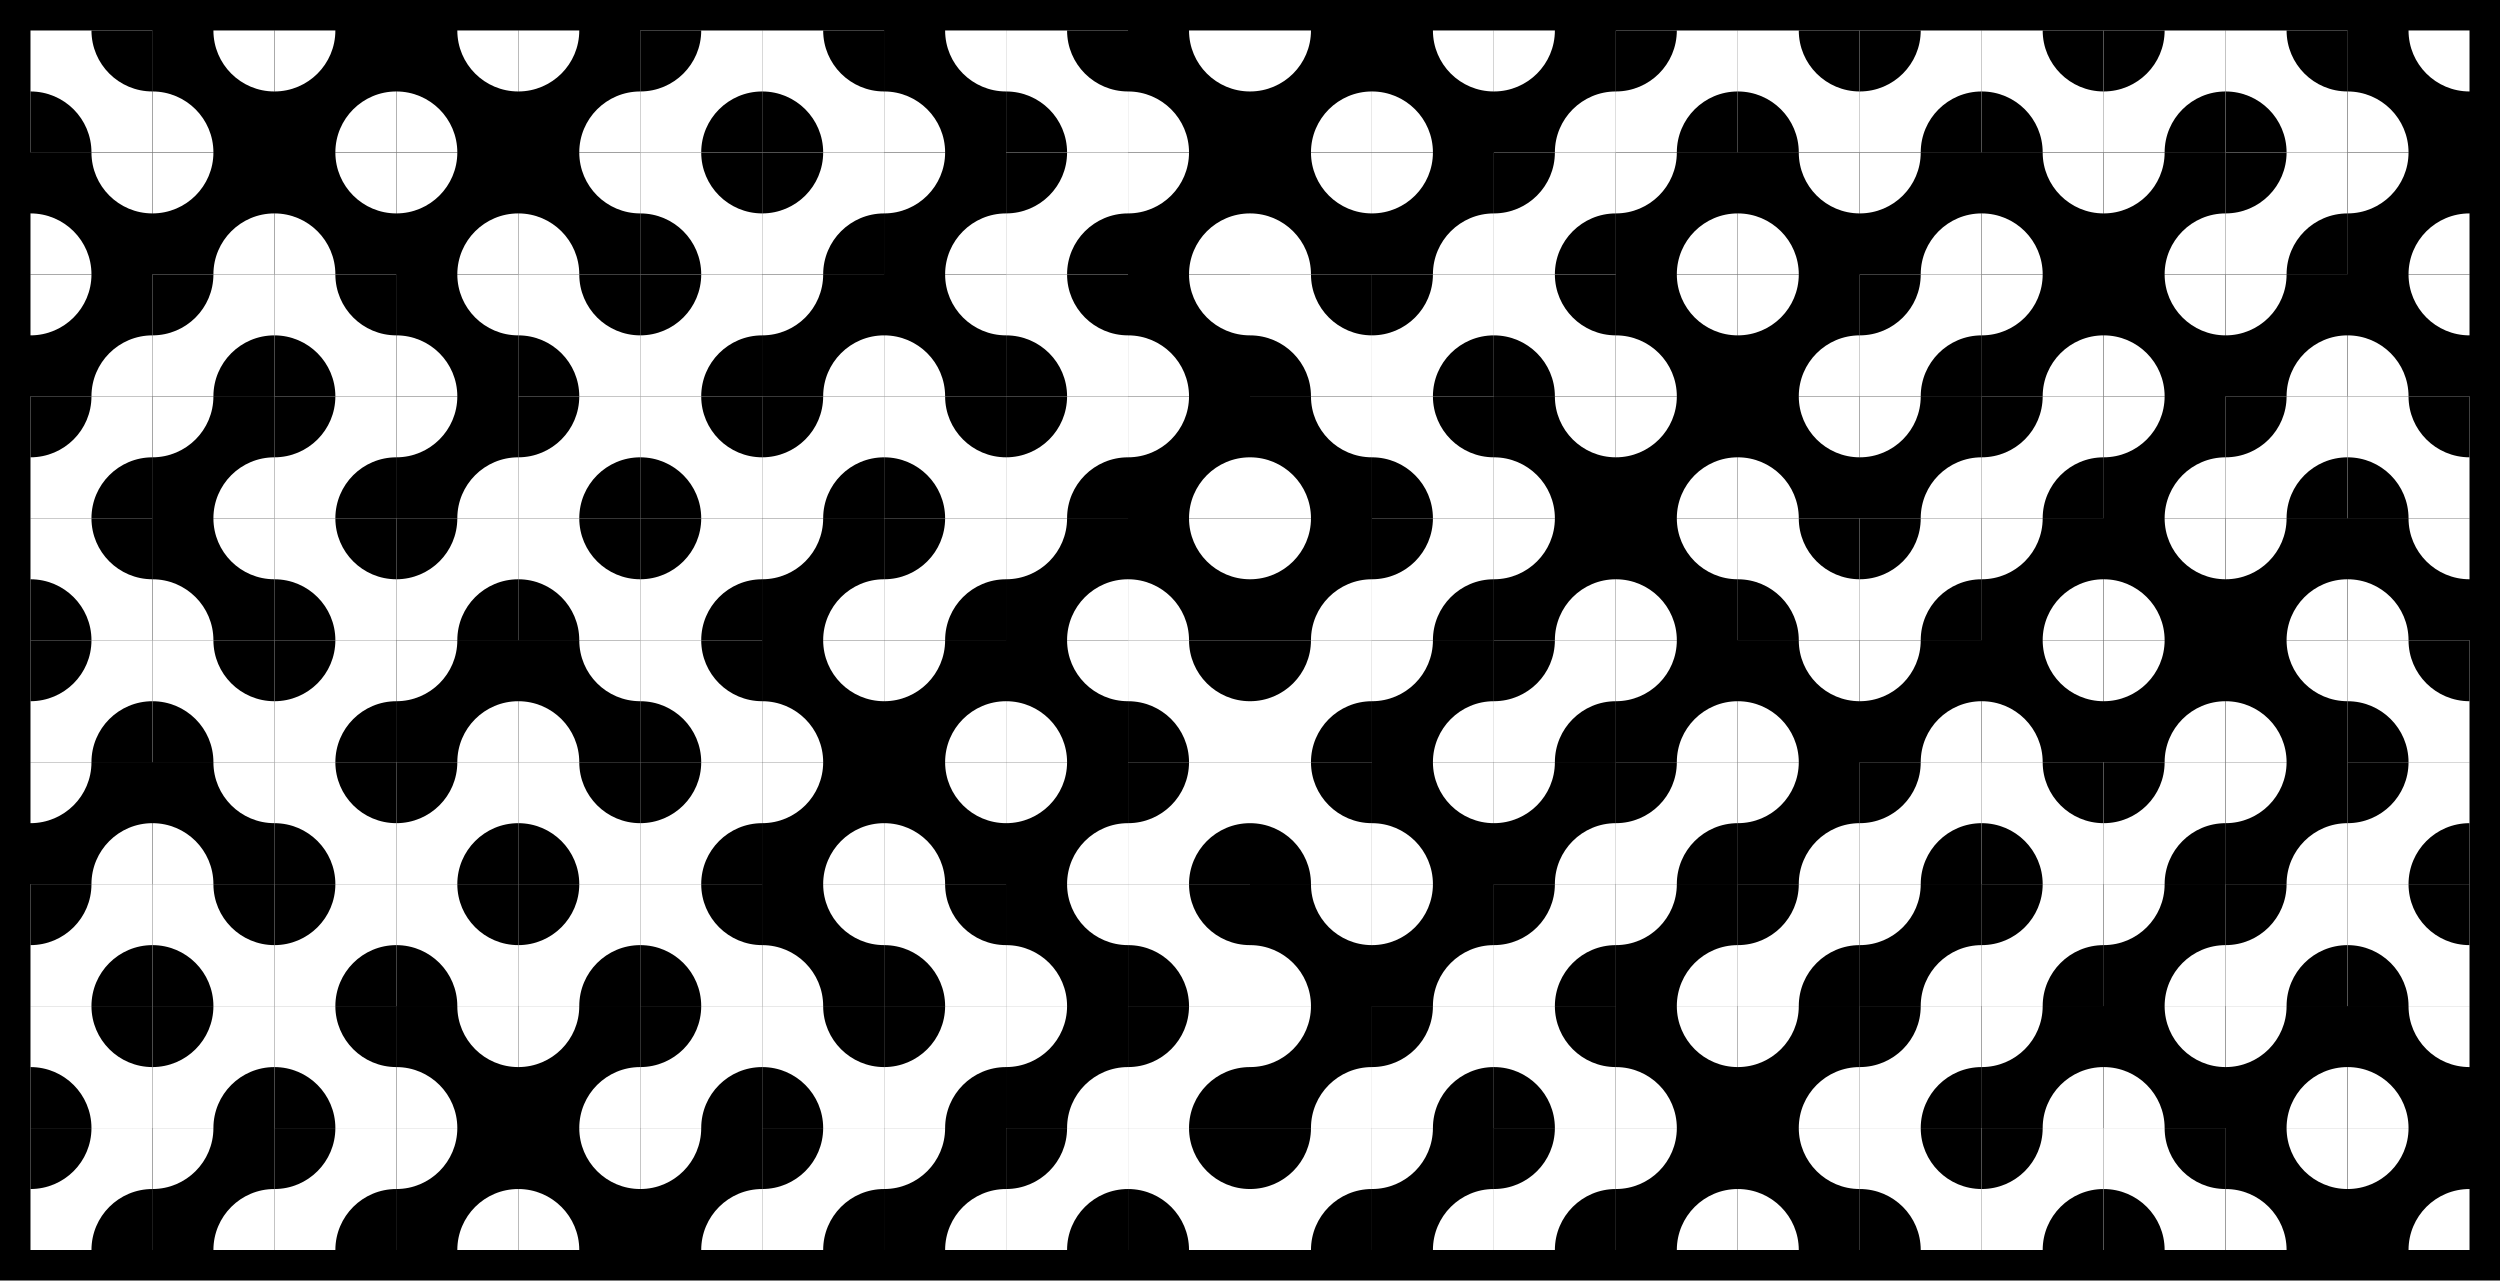
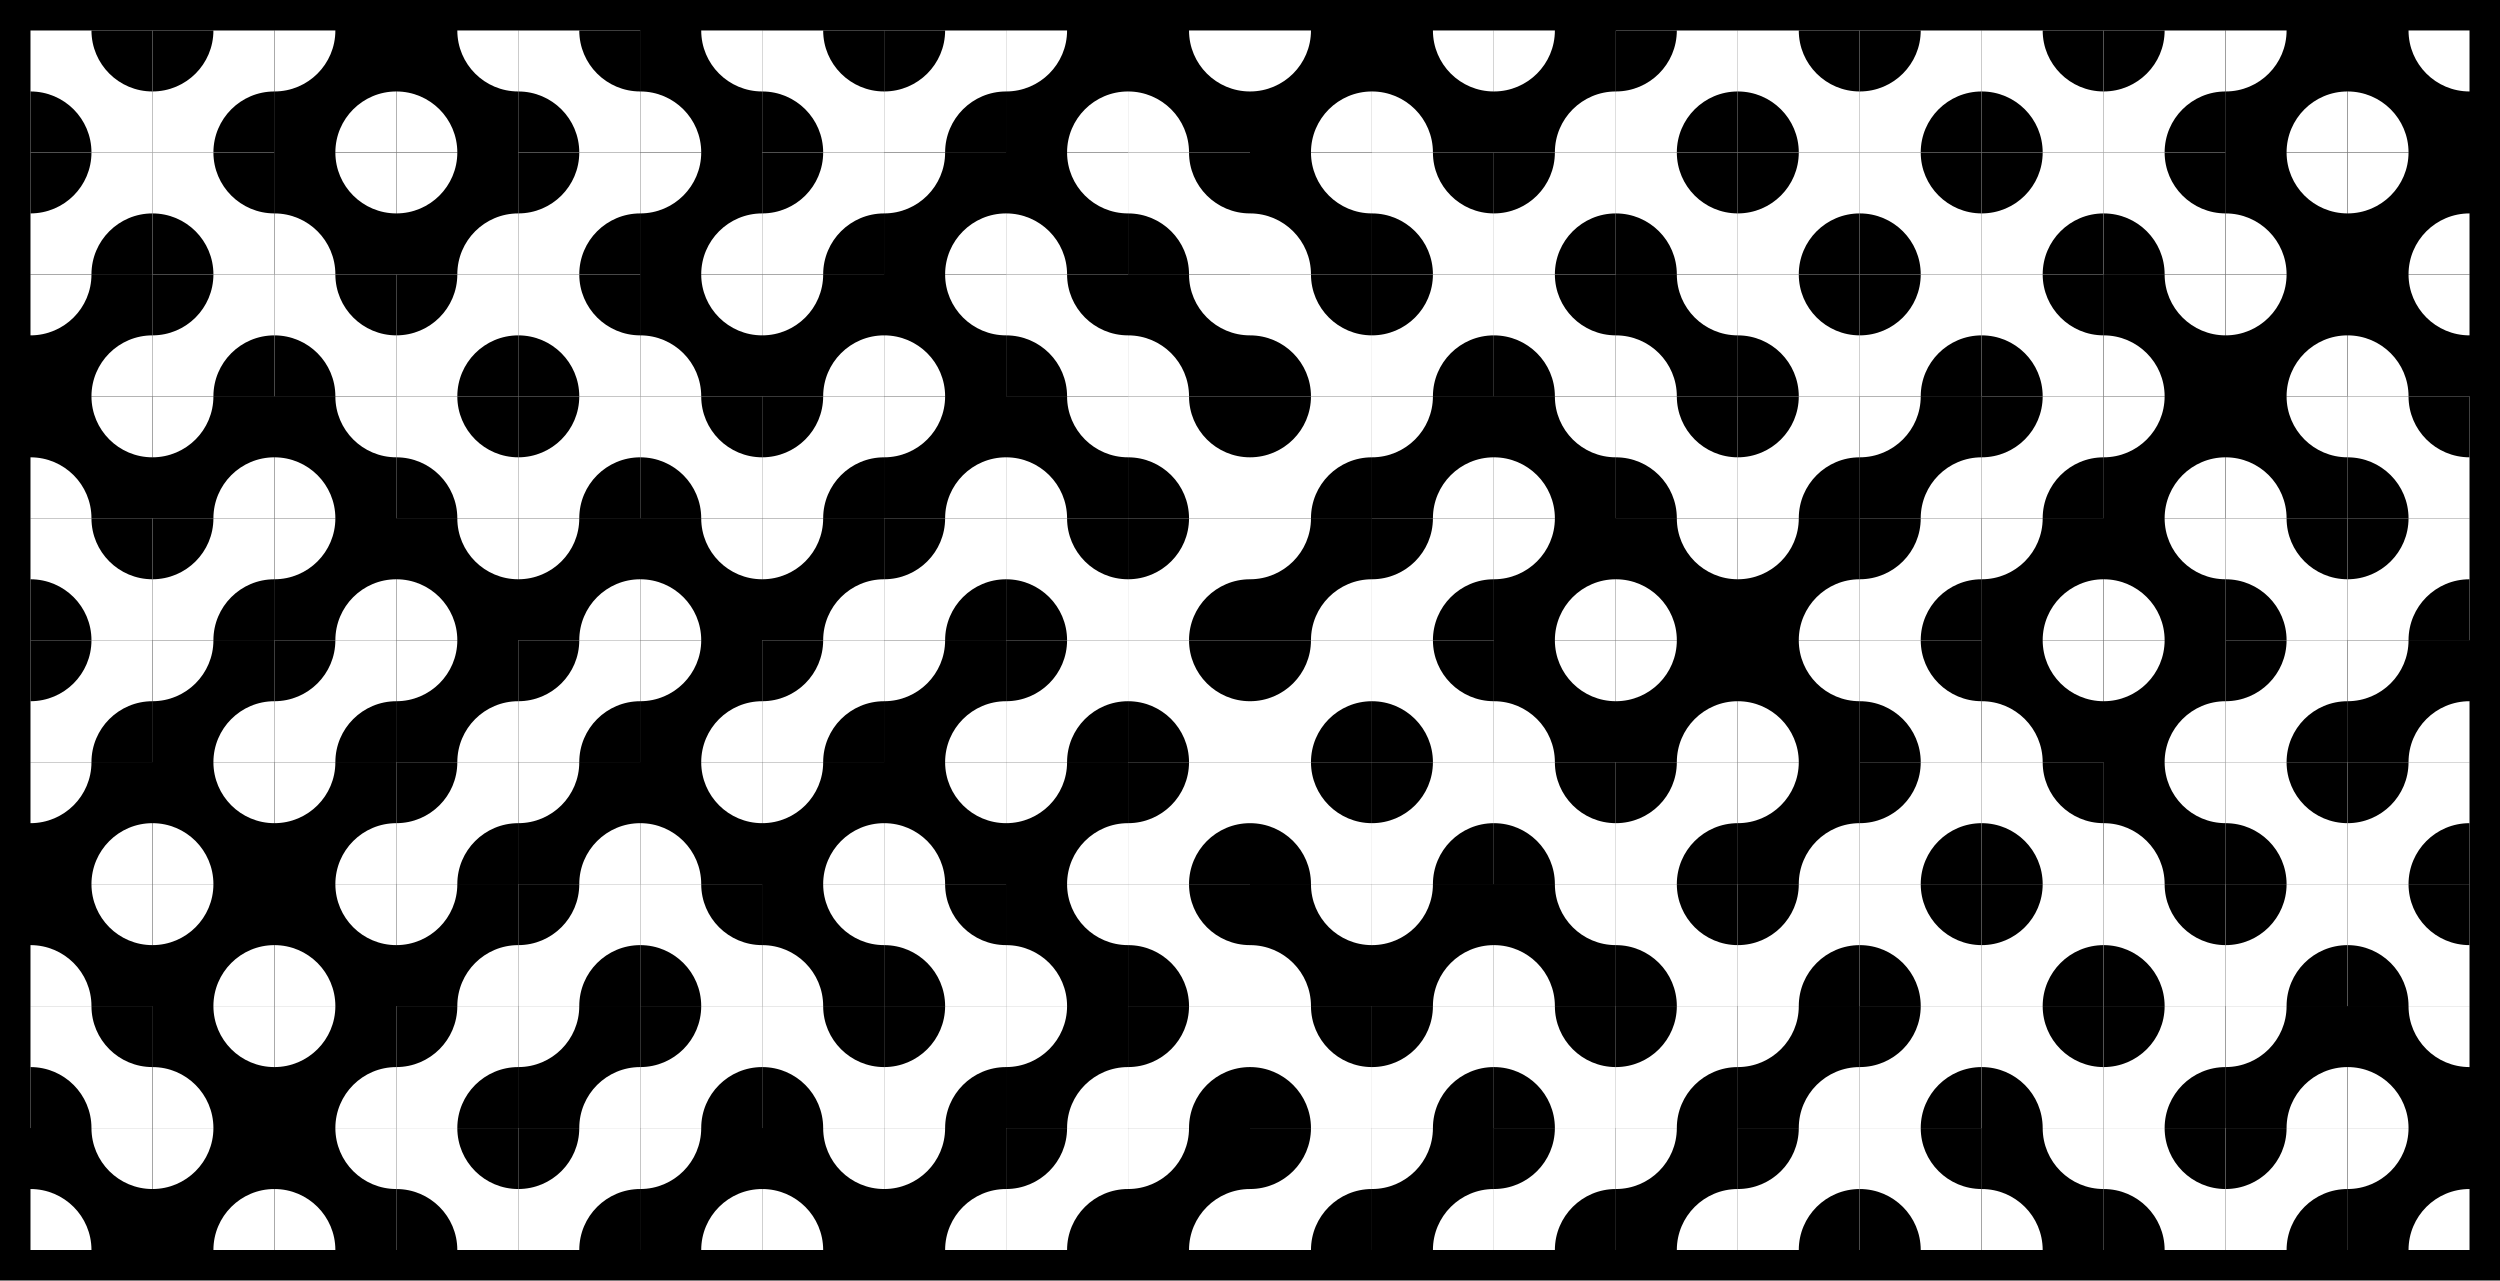
<svg xmlns="http://www.w3.org/2000/svg" viewBox="0 0 4100 2100" width="4100" height="2100">
'<style>
        rect.tileBack1 { stroke: none; fill: blacl; }
        rect.tileBack2 { stroke: none; fill: white; }
        rect.background { stroke: none; fill: white; }
        path.guide { stroke: lightgray; stroke-width: 1; }
        circle.guide { stroke: lightgray; fill: darkgray; stroke-width: 1; }
        path.arc1 { stroke: black; stroke-width: 50; fill: none; stroke-linecap: butt; }
        path.arc1round { stroke: black; stroke-width: 50; fill: none; stroke-linecap: round; }
        path.arc2 { stroke: black; stroke-width: 50; fill: none; stroke-linecap: butt; }
        path.arc3 { stroke: green; stroke-width: 50; fill: none; stroke-linecap: butt; }
        path.arc4 { stroke: blue; stroke-width: 50; fill: none; stroke-linecap: butt; }
        path.pie1 { stroke: none; stroke-width: 1; fill: white; stroke-linecap: butt; }
        path.pie2 { stroke: none; stroke-width: 1; fill: black; stroke-linecap: butt; }
        polygon.hex1 { stroke: white; fill: lightblue; stroke-width: 20; }
        polygon.hex1b { stroke: white; fill: darkblue; stroke-width: 20; }
        polygon.hex2 { stroke: white; fill: lightpink; stroke-width: 1; }
        polygon.hex2b { stroke: white; fill: red; stroke-width: 1; }
</style>
  <defs>
    <g id="base1">
      <rect width="200" height="200" class="tileBack1" />
    </g>
    <g id="base2">
      <rect width="200" height="200" class="tileBack2" />
    </g>
    <g id="center1">
      <use href="#base1" />
      <circle cx="100" cy="100" r="25" class="guide" />
    </g>
    <g id="hex1">
      <polygon class="hex1" transform="translate(0,0) scale(0.5,0.5) rotate(0,100,100)" points="300,150 225,280 75,280 0,150 75,20 225,20" />
    </g>
    <g id="hex1b">
      <polygon class="hex1b" transform="translate(0,0) scale(0.5,0.5) rotate(0,100,100)" points="300,150 225,280 75,280 0,150 75,20 225,20" />
    </g>
    <g id="hex2">
      <polygon class="hex2" transform="translate(0,0) scale(0.5,0.5) rotate(0,100,100)" points="300,150 225,280 75,280 0,150 75,20 225,20" />
    </g>
    <g id="hex2b">
      <polygon class="hex2b" transform="translate(0,0) scale(0.5,0.5) rotate(0,100,100)" points="300,150 225,280 75,280 0,150 75,20 225,20" />
    </g>
    <g id="tile1">
      <use href="#base1" />
      <path d="M200,100 A 100,100 0,0,0 100,200" class="arc1" />
    </g>
    <g id="slice1A">
      <use href="#base1" />
      <path d="M200,100 A 100,100 0,0,0 100,200 L 200,200 Z" class="pie1" />
      <path d="M0,100 A 100,100 0,0,0 100,0 L 0,0 Z" class="pie1" />
    </g>
    <g id="slice2A">
      <use href="#base2" />
      <path d="M200,100 A 100,100 0,0,0 100,200 L 200,200 Z" class="pie2" />
      <path d="M0,100 A 100,100 0,0,0 100,0 L 0,0 Z" class="pie2" />
    </g>
    <g id="slice1B">
      <use href="#slice2A" transform="rotate(90,100,100)" />
    </g>
    <g id="slice2B">
      <use href="#slice1A" transform="rotate(90,100,100)" />
    </g>
    <g id="tile2">
      <use href="#base1" />
      <path d="M200,100 A 100,100 0,0,0 100,200" class="arc2" />
      <path d="M0,100 A 100,100 0,0,0 100,0" class="arc2" />
    </g>
    <g id="tile3">
      <use href="#base1" />
      <path d="M100,0 A 100,100 0,0,0 200,100" class="arc3" />
      <path d="M100,200 A 100,100 0,0,0 0,100" class="arc3" />
    </g>
    <g id="tile4">
      <use href="#base1" />
      <path d="M200,100 A 100,100 0,0,0 100,200" class="arc4" />
      <path d="M0,100 A 100,100 0,0,0 100,0" class="arc4" />
      <path d="M100,0 A 100,100 0,0,0 200,100" class="arc4" />
      <path d="M100,200 A 100,100 0,0,0 0,100" class="arc4" />
    </g>
    <g id="tile5">
      <use href="#base1" />
      <path d="M0,100 200,100" class="arc1" />
    </g>
    <g id="tile6">
      <use href="#base1" />
      <path d="M100,0 100,200" class="arc1" />
    </g>
  </defs>
  <rect id="background" fill="black" width="4100" height="2100" />
  <g id="board" transform="translate(50,50) scale(1,1)">
    <use id="C0R0" href="#slice1B" transform="translate(0.00,0.00) rotate(0,100,100)">
		</use>
-     <use id="C0R1" href="#slice2B" transform="translate(0.00,200.00) rotate(0,100,100)">
+     <use id="C0R1" href="#slice2A" transform="translate(0.00,200.00) rotate(0,100,100)">
		</use>
    <use id="C0R2" href="#slice1A" transform="translate(0.00,400.00) rotate(0,100,100)">
		</use>
-     <use id="C0R3" href="#slice2A" transform="translate(0.00,600.00) rotate(0,100,100)">
+     <use id="C0R3" href="#slice2B" transform="translate(0.00,600.00) rotate(0,100,100)">
		</use>
    <use id="C0R4" href="#slice1B" transform="translate(0.00,800.00) rotate(0,100,100)">
		</use>
    <use id="C0R5" href="#slice2A" transform="translate(0.00,1000.00) rotate(0,100,100)">
		</use>
    <use id="C0R6" href="#slice1A" transform="translate(0.00,1200.00) rotate(0,100,100)">
		</use>
-     <use id="C0R7" href="#slice2A" transform="translate(0.00,1400.00) rotate(0,100,100)">
+     <use id="C0R7" href="#slice2B" transform="translate(0.00,1400.00) rotate(0,100,100)">
		</use>
    <use id="C0R8" href="#slice1B" transform="translate(0.00,1600.00) rotate(0,100,100)">
		</use>
-     <use id="C0R9" href="#slice2A" transform="translate(0.00,1800.00) rotate(0,100,100)">
- 		</use>
-     <use id="C1R0" href="#slice2B" transform="translate(200.00,0.00) rotate(0,100,100)">
- 		</use>
-     <use id="C1R1" href="#slice1A" transform="translate(200.00,200.00) rotate(0,100,100)">
+     <use id="C0R9" href="#slice2B" transform="translate(0.00,1800.00) rotate(0,100,100)">
+ 		</use>
+     <use id="C1R0" href="#slice2A" transform="translate(200.00,0.00) rotate(0,100,100)">
+ 		</use>
+     <use id="C1R1" href="#slice1B" transform="translate(200.00,200.00) rotate(0,100,100)">
		</use>
    <use id="C1R2" href="#slice2A" transform="translate(200.00,400.00) rotate(0,100,100)">
		</use>
    <use id="C1R3" href="#slice1A" transform="translate(200.00,600.00) rotate(0,100,100)">
		</use>
-     <use id="C1R4" href="#slice2B" transform="translate(200.00,800.00) rotate(0,100,100)">
- 		</use>
-     <use id="C1R5" href="#slice1B" transform="translate(200.00,1000.00) rotate(0,100,100)">
+     <use id="C1R4" href="#slice2A" transform="translate(200.00,800.00) rotate(0,100,100)">
+ 		</use>
+     <use id="C1R5" href="#slice1A" transform="translate(200.00,1000.00) rotate(0,100,100)">
		</use>
    <use id="C1R6" href="#slice2B" transform="translate(200.00,1200.00) rotate(0,100,100)">
		</use>
-     <use id="C1R7" href="#slice1B" transform="translate(200.00,1400.00) rotate(0,100,100)">
- 		</use>
-     <use id="C1R8" href="#slice2A" transform="translate(200.00,1600.00) rotate(0,100,100)">
+     <use id="C1R7" href="#slice1A" transform="translate(200.00,1400.00) rotate(0,100,100)">
+ 		</use>
+     <use id="C1R8" href="#slice2B" transform="translate(200.00,1600.00) rotate(0,100,100)">
		</use>
    <use id="C1R9" href="#slice1A" transform="translate(200.00,1800.00) rotate(0,100,100)">
		</use>
    <use id="C2R0" href="#slice1A" transform="translate(400.00,0.00) rotate(0,100,100)">
		</use>
    <use id="C2R1" href="#slice2B" transform="translate(400.00,200.00) rotate(0,100,100)">
		</use>
    <use id="C2R2" href="#slice1B" transform="translate(400.00,400.00) rotate(0,100,100)">
		</use>
-     <use id="C2R3" href="#slice2A" transform="translate(400.00,600.00) rotate(0,100,100)">
- 		</use>
-     <use id="C2R4" href="#slice1B" transform="translate(400.00,800.00) rotate(0,100,100)">
+     <use id="C2R3" href="#slice2B" transform="translate(400.00,600.00) rotate(0,100,100)">
+ 		</use>
+     <use id="C2R4" href="#slice1A" transform="translate(400.00,800.00) rotate(0,100,100)">
		</use>
    <use id="C2R5" href="#slice2A" transform="translate(400.00,1000.00) rotate(0,100,100)">
		</use>
-     <use id="C2R6" href="#slice1B" transform="translate(400.00,1200.00) rotate(0,100,100)">
- 		</use>
-     <use id="C2R7" href="#slice2A" transform="translate(400.00,1400.00) rotate(0,100,100)">
- 		</use>
-     <use id="C2R8" href="#slice1B" transform="translate(400.00,1600.00) rotate(0,100,100)">
- 		</use>
-     <use id="C2R9" href="#slice2A" transform="translate(400.00,1800.00) rotate(0,100,100)">
+     <use id="C2R6" href="#slice1A" transform="translate(400.00,1200.00) rotate(0,100,100)">
+ 		</use>
+     <use id="C2R7" href="#slice2B" transform="translate(400.00,1400.00) rotate(0,100,100)">
+ 		</use>
+     <use id="C2R8" href="#slice1A" transform="translate(400.00,1600.00) rotate(0,100,100)">
+ 		</use>
+     <use id="C2R9" href="#slice2B" transform="translate(400.00,1800.00) rotate(0,100,100)">
		</use>
    <use id="C3R0" href="#slice2B" transform="translate(600.00,0.00) rotate(0,100,100)">
		</use>
    <use id="C3R1" href="#slice1A" transform="translate(600.00,200.00) rotate(0,100,100)">
		</use>
-     <use id="C3R2" href="#slice2B" transform="translate(600.00,400.00) rotate(0,100,100)">
- 		</use>
-     <use id="C3R3" href="#slice1A" transform="translate(600.00,600.00) rotate(0,100,100)">
- 		</use>
-     <use id="C3R4" href="#slice2A" transform="translate(600.00,800.00) rotate(0,100,100)">
+     <use id="C3R2" href="#slice2A" transform="translate(600.00,400.00) rotate(0,100,100)">
+ 		</use>
+     <use id="C3R3" href="#slice1B" transform="translate(600.00,600.00) rotate(0,100,100)">
+ 		</use>
+     <use id="C3R4" href="#slice2B" transform="translate(600.00,800.00) rotate(0,100,100)">
		</use>
    <use id="C3R5" href="#slice1A" transform="translate(600.00,1000.00) rotate(0,100,100)">
		</use>
    <use id="C3R6" href="#slice2A" transform="translate(600.00,1200.00) rotate(0,100,100)">
		</use>
-     <use id="C3R7" href="#slice1B" transform="translate(600.00,1400.00) rotate(0,100,100)">
- 		</use>
-     <use id="C3R8" href="#slice2B" transform="translate(600.00,1600.00) rotate(0,100,100)">
- 		</use>
-     <use id="C3R9" href="#slice1A" transform="translate(600.00,1800.00) rotate(0,100,100)">
- 		</use>
-     <use id="C4R0" href="#slice1A" transform="translate(800.00,0.00) rotate(0,100,100)">
- 		</use>
-     <use id="C4R1" href="#slice2B" transform="translate(800.00,200.00) rotate(0,100,100)">
+     <use id="C3R7" href="#slice1A" transform="translate(600.00,1400.00) rotate(0,100,100)">
+ 		</use>
+     <use id="C3R8" href="#slice2A" transform="translate(600.00,1600.00) rotate(0,100,100)">
+ 		</use>
+     <use id="C3R9" href="#slice1B" transform="translate(600.00,1800.00) rotate(0,100,100)">
+ 		</use>
+     <use id="C4R0" href="#slice1B" transform="translate(800.00,0.00) rotate(0,100,100)">
+ 		</use>
+     <use id="C4R1" href="#slice2A" transform="translate(800.00,200.00) rotate(0,100,100)">
		</use>
    <use id="C4R2" href="#slice1B" transform="translate(800.00,400.00) rotate(0,100,100)">
		</use>
    <use id="C4R3" href="#slice2A" transform="translate(800.00,600.00) rotate(0,100,100)">
		</use>
-     <use id="C4R4" href="#slice1B" transform="translate(800.00,800.00) rotate(0,100,100)">
- 		</use>
-     <use id="C4R5" href="#slice2B" transform="translate(800.00,1000.00) rotate(0,100,100)">
- 		</use>
-     <use id="C4R6" href="#slice1B" transform="translate(800.00,1200.00) rotate(0,100,100)">
+     <use id="C4R4" href="#slice1A" transform="translate(800.00,800.00) rotate(0,100,100)">
+ 		</use>
+     <use id="C4R5" href="#slice2A" transform="translate(800.00,1000.00) rotate(0,100,100)">
+ 		</use>
+     <use id="C4R6" href="#slice1A" transform="translate(800.00,1200.00) rotate(0,100,100)">
		</use>
    <use id="C4R7" href="#slice2A" transform="translate(800.00,1400.00) rotate(0,100,100)">
		</use>
    <use id="C4R8" href="#slice1A" transform="translate(800.00,1600.00) rotate(0,100,100)">
		</use>
-     <use id="C4R9" href="#slice2B" transform="translate(800.00,1800.00) rotate(0,100,100)">
- 		</use>
-     <use id="C5R0" href="#slice2A" transform="translate(1000.00,0.00) rotate(0,100,100)">
- 		</use>
-     <use id="C5R1" href="#slice1B" transform="translate(1000.00,200.00) rotate(0,100,100)">
- 		</use>
-     <use id="C5R2" href="#slice2A" transform="translate(1000.00,400.00) rotate(0,100,100)">
+     <use id="C4R9" href="#slice2A" transform="translate(800.00,1800.00) rotate(0,100,100)">
+ 		</use>
+     <use id="C5R0" href="#slice2B" transform="translate(1000.00,0.00) rotate(0,100,100)">
+ 		</use>
+     <use id="C5R1" href="#slice1A" transform="translate(1000.00,200.00) rotate(0,100,100)">
+ 		</use>
+     <use id="C5R2" href="#slice2B" transform="translate(1000.00,400.00) rotate(0,100,100)">
		</use>
    <use id="C5R3" href="#slice1B" transform="translate(1000.00,600.00) rotate(0,100,100)">
		</use>
-     <use id="C5R4" href="#slice2A" transform="translate(1000.00,800.00) rotate(0,100,100)">
- 		</use>
-     <use id="C5R5" href="#slice1B" transform="translate(1000.00,1000.00) rotate(0,100,100)">
- 		</use>
-     <use id="C5R6" href="#slice2A" transform="translate(1000.00,1200.00) rotate(0,100,100)">
+     <use id="C5R4" href="#slice2B" transform="translate(1000.00,800.00) rotate(0,100,100)">
+ 		</use>
+     <use id="C5R5" href="#slice1A" transform="translate(1000.00,1000.00) rotate(0,100,100)">
+ 		</use>
+     <use id="C5R6" href="#slice2B" transform="translate(1000.00,1200.00) rotate(0,100,100)">
		</use>
    <use id="C5R7" href="#slice1B" transform="translate(1000.00,1400.00) rotate(0,100,100)">
		</use>
    <use id="C5R8" href="#slice2A" transform="translate(1000.00,1600.00) rotate(0,100,100)">
		</use>
    <use id="C5R9" href="#slice1A" transform="translate(1000.00,1800.00) rotate(0,100,100)">
		</use>
    <use id="C6R0" href="#slice1B" transform="translate(1200.00,0.00) rotate(0,100,100)">
		</use>
    <use id="C6R1" href="#slice2A" transform="translate(1200.00,200.00) rotate(0,100,100)">
		</use>
    <use id="C6R2" href="#slice1A" transform="translate(1200.00,400.00) rotate(0,100,100)">
		</use>
    <use id="C6R3" href="#slice2A" transform="translate(1200.00,600.00) rotate(0,100,100)">
		</use>
    <use id="C6R4" href="#slice1A" transform="translate(1200.00,800.00) rotate(0,100,100)">
		</use>
-     <use id="C6R5" href="#slice2B" transform="translate(1200.00,1000.00) rotate(0,100,100)">
+     <use id="C6R5" href="#slice2A" transform="translate(1200.00,1000.00) rotate(0,100,100)">
		</use>
    <use id="C6R6" href="#slice1A" transform="translate(1200.00,1200.00) rotate(0,100,100)">
		</use>
    <use id="C6R7" href="#slice2B" transform="translate(1200.00,1400.00) rotate(0,100,100)">
		</use>
    <use id="C6R8" href="#slice1B" transform="translate(1200.00,1600.00) rotate(0,100,100)">
		</use>
-     <use id="C6R9" href="#slice2A" transform="translate(1200.00,1800.00) rotate(0,100,100)">
- 		</use>
-     <use id="C7R0" href="#slice2B" transform="translate(1400.00,0.00) rotate(0,100,100)">
+     <use id="C6R9" href="#slice2B" transform="translate(1200.00,1800.00) rotate(0,100,100)">
+ 		</use>
+     <use id="C7R0" href="#slice2A" transform="translate(1400.00,0.00) rotate(0,100,100)">
		</use>
    <use id="C7R1" href="#slice1A" transform="translate(1400.00,200.00) rotate(0,100,100)">
		</use>
    <use id="C7R2" href="#slice2B" transform="translate(1400.00,400.00) rotate(0,100,100)">
		</use>
-     <use id="C7R3" href="#slice1B" transform="translate(1400.00,600.00) rotate(0,100,100)">
+     <use id="C7R3" href="#slice1A" transform="translate(1400.00,600.00) rotate(0,100,100)">
		</use>
    <use id="C7R4" href="#slice2A" transform="translate(1400.00,800.00) rotate(0,100,100)">
		</use>
    <use id="C7R5" href="#slice1A" transform="translate(1400.00,1000.00) rotate(0,100,100)">
		</use>
    <use id="C7R6" href="#slice2B" transform="translate(1400.00,1200.00) rotate(0,100,100)">
		</use>
    <use id="C7R7" href="#slice1B" transform="translate(1400.00,1400.00) rotate(0,100,100)">
		</use>
    <use id="C7R8" href="#slice2A" transform="translate(1400.00,1600.00) rotate(0,100,100)">
		</use>
    <use id="C7R9" href="#slice1A" transform="translate(1400.00,1800.00) rotate(0,100,100)">
		</use>
-     <use id="C8R0" href="#slice1B" transform="translate(1600.00,0.00) rotate(0,100,100)">
- 		</use>
-     <use id="C8R1" href="#slice2A" transform="translate(1600.00,200.00) rotate(0,100,100)">
+     <use id="C8R0" href="#slice1A" transform="translate(1600.00,0.00) rotate(0,100,100)">
+ 		</use>
+     <use id="C8R1" href="#slice2B" transform="translate(1600.00,200.00) rotate(0,100,100)">
		</use>
    <use id="C8R2" href="#slice1B" transform="translate(1600.00,400.00) rotate(0,100,100)">
		</use>
-     <use id="C8R3" href="#slice2A" transform="translate(1600.00,600.00) rotate(0,100,100)">
- 		</use>
-     <use id="C8R4" href="#slice1A" transform="translate(1600.00,800.00) rotate(0,100,100)">
- 		</use>
-     <use id="C8R5" href="#slice2B" transform="translate(1600.00,1000.00) rotate(0,100,100)">
+     <use id="C8R3" href="#slice2B" transform="translate(1600.00,600.00) rotate(0,100,100)">
+ 		</use>
+     <use id="C8R4" href="#slice1B" transform="translate(1600.00,800.00) rotate(0,100,100)">
+ 		</use>
+     <use id="C8R5" href="#slice2A" transform="translate(1600.00,1000.00) rotate(0,100,100)">
		</use>
    <use id="C8R6" href="#slice1A" transform="translate(1600.00,1200.00) rotate(0,100,100)">
		</use>
    <use id="C8R7" href="#slice2B" transform="translate(1600.00,1400.00) rotate(0,100,100)">
		</use>
    <use id="C8R8" href="#slice1A" transform="translate(1600.00,1600.00) rotate(0,100,100)">
		</use>
    <use id="C8R9" href="#slice2A" transform="translate(1600.00,1800.00) rotate(0,100,100)">
		</use>
    <use id="C9R0" href="#slice2B" transform="translate(1800.00,0.00) rotate(0,100,100)">
		</use>
-     <use id="C9R1" href="#slice1A" transform="translate(1800.00,200.00) rotate(0,100,100)">
+     <use id="C9R1" href="#slice1B" transform="translate(1800.00,200.00) rotate(0,100,100)">
		</use>
    <use id="C9R2" href="#slice2B" transform="translate(1800.00,400.00) rotate(0,100,100)">
		</use>
-     <use id="C9R3" href="#slice1A" transform="translate(1800.00,600.00) rotate(0,100,100)">
- 		</use>
-     <use id="C9R4" href="#slice2B" transform="translate(1800.00,800.00) rotate(0,100,100)">
+     <use id="C9R3" href="#slice1B" transform="translate(1800.00,600.00) rotate(0,100,100)">
+ 		</use>
+     <use id="C9R4" href="#slice2A" transform="translate(1800.00,800.00) rotate(0,100,100)">
		</use>
    <use id="C9R5" href="#slice1B" transform="translate(1800.00,1000.00) rotate(0,100,100)">
		</use>
    <use id="C9R6" href="#slice2A" transform="translate(1800.00,1200.00) rotate(0,100,100)">
		</use>
    <use id="C9R7" href="#slice1B" transform="translate(1800.00,1400.00) rotate(0,100,100)">
		</use>
    <use id="C9R8" href="#slice2A" transform="translate(1800.00,1600.00) rotate(0,100,100)">
		</use>
-     <use id="C9R9" href="#slice1B" transform="translate(1800.00,1800.00) rotate(0,100,100)">
+     <use id="C9R9" href="#slice1A" transform="translate(1800.00,1800.00) rotate(0,100,100)">
		</use>
    <use id="C10R0" href="#slice1A" transform="translate(2000.00,0.00) rotate(0,100,100)">
		</use>
    <use id="C10R1" href="#slice2B" transform="translate(2000.00,200.00) rotate(0,100,100)">
		</use>
    <use id="C10R2" href="#slice1B" transform="translate(2000.00,400.00) rotate(0,100,100)">
		</use>
-     <use id="C10R3" href="#slice2B" transform="translate(2000.00,600.00) rotate(0,100,100)">
+     <use id="C10R3" href="#slice2A" transform="translate(2000.00,600.00) rotate(0,100,100)">
		</use>
    <use id="C10R4" href="#slice1A" transform="translate(2000.00,800.00) rotate(0,100,100)">
		</use>
    <use id="C10R5" href="#slice2A" transform="translate(2000.00,1000.00) rotate(0,100,100)">
		</use>
    <use id="C10R6" href="#slice1B" transform="translate(2000.00,1200.00) rotate(0,100,100)">
		</use>
    <use id="C10R7" href="#slice2B" transform="translate(2000.00,1400.00) rotate(0,100,100)">
		</use>
-     <use id="C10R8" href="#slice1A" transform="translate(2000.00,1600.00) rotate(0,100,100)">
+     <use id="C10R8" href="#slice1B" transform="translate(2000.00,1600.00) rotate(0,100,100)">
		</use>
    <use id="C10R9" href="#slice2A" transform="translate(2000.00,1800.00) rotate(0,100,100)">
		</use>
    <use id="C11R0" href="#slice2B" transform="translate(2200.00,0.00) rotate(0,100,100)">
		</use>
-     <use id="C11R1" href="#slice1A" transform="translate(2200.00,200.00) rotate(0,100,100)">
+     <use id="C11R1" href="#slice1B" transform="translate(2200.00,200.00) rotate(0,100,100)">
		</use>
    <use id="C11R2" href="#slice2A" transform="translate(2200.00,400.00) rotate(0,100,100)">
		</use>
-     <use id="C11R3" href="#slice1B" transform="translate(2200.00,600.00) rotate(0,100,100)">
+     <use id="C11R3" href="#slice1A" transform="translate(2200.00,600.00) rotate(0,100,100)">
		</use>
    <use id="C11R4" href="#slice2A" transform="translate(2200.00,800.00) rotate(0,100,100)">
		</use>
-     <use id="C11R5" href="#slice1A" transform="translate(2200.00,1000.00) rotate(0,100,100)">
- 		</use>
-     <use id="C11R6" href="#slice2B" transform="translate(2200.00,1200.00) rotate(0,100,100)">
+     <use id="C11R5" href="#slice1B" transform="translate(2200.00,1000.00) rotate(0,100,100)">
+ 		</use>
+     <use id="C11R6" href="#slice2A" transform="translate(2200.00,1200.00) rotate(0,100,100)">
		</use>
    <use id="C11R7" href="#slice1A" transform="translate(2200.00,1400.00) rotate(0,100,100)">
		</use>
    <use id="C11R8" href="#slice2A" transform="translate(2200.00,1600.00) rotate(0,100,100)">
		</use>
    <use id="C11R9" href="#slice1A" transform="translate(2200.00,1800.00) rotate(0,100,100)">
		</use>
    <use id="C12R0" href="#slice1A" transform="translate(2400.00,0.00) rotate(0,100,100)">
		</use>
    <use id="C12R1" href="#slice2A" transform="translate(2400.00,200.00) rotate(0,100,100)">
		</use>
    <use id="C12R2" href="#slice1B" transform="translate(2400.00,400.00) rotate(0,100,100)">
		</use>
    <use id="C12R3" href="#slice2B" transform="translate(2400.00,600.00) rotate(0,100,100)">
		</use>
    <use id="C12R4" href="#slice1A" transform="translate(2400.00,800.00) rotate(0,100,100)">
		</use>
-     <use id="C12R5" href="#slice2A" transform="translate(2400.00,1000.00) rotate(0,100,100)">
- 		</use>
-     <use id="C12R6" href="#slice1A" transform="translate(2400.00,1200.00) rotate(0,100,100)">
- 		</use>
-     <use id="C12R7" href="#slice2A" transform="translate(2400.00,1400.00) rotate(0,100,100)">
+     <use id="C12R5" href="#slice2B" transform="translate(2400.00,1000.00) rotate(0,100,100)">
+ 		</use>
+     <use id="C12R6" href="#slice1B" transform="translate(2400.00,1200.00) rotate(0,100,100)">
+ 		</use>
+     <use id="C12R7" href="#slice2B" transform="translate(2400.00,1400.00) rotate(0,100,100)">
		</use>
    <use id="C12R8" href="#slice1B" transform="translate(2400.00,1600.00) rotate(0,100,100)">
		</use>
    <use id="C12R9" href="#slice2A" transform="translate(2400.00,1800.00) rotate(0,100,100)">
		</use>
    <use id="C13R0" href="#slice2A" transform="translate(2600.00,0.00) rotate(0,100,100)">
		</use>
-     <use id="C13R1" href="#slice1A" transform="translate(2600.00,200.00) rotate(0,100,100)">
+     <use id="C13R1" href="#slice1B" transform="translate(2600.00,200.00) rotate(0,100,100)">
		</use>
    <use id="C13R2" href="#slice2B" transform="translate(2600.00,400.00) rotate(0,100,100)">
		</use>
-     <use id="C13R3" href="#slice1A" transform="translate(2600.00,600.00) rotate(0,100,100)">
+     <use id="C13R3" href="#slice1B" transform="translate(2600.00,600.00) rotate(0,100,100)">
		</use>
    <use id="C13R4" href="#slice2B" transform="translate(2600.00,800.00) rotate(0,100,100)">
		</use>
    <use id="C13R5" href="#slice1A" transform="translate(2600.00,1000.00) rotate(0,100,100)">
		</use>
    <use id="C13R6" href="#slice2A" transform="translate(2600.00,1200.00) rotate(0,100,100)">
		</use>
-     <use id="C13R7" href="#slice1A" transform="translate(2600.00,1400.00) rotate(0,100,100)">
- 		</use>
-     <use id="C13R8" href="#slice2B" transform="translate(2600.00,1600.00) rotate(0,100,100)">
+     <use id="C13R7" href="#slice1B" transform="translate(2600.00,1400.00) rotate(0,100,100)">
+ 		</use>
+     <use id="C13R8" href="#slice2A" transform="translate(2600.00,1600.00) rotate(0,100,100)">
		</use>
    <use id="C13R9" href="#slice1A" transform="translate(2600.00,1800.00) rotate(0,100,100)">
		</use>
    <use id="C14R0" href="#slice1B" transform="translate(2800.00,0.00) rotate(0,100,100)">
		</use>
-     <use id="C14R1" href="#slice2B" transform="translate(2800.00,200.00) rotate(0,100,100)">
- 		</use>
-     <use id="C14R2" href="#slice1A" transform="translate(2800.00,400.00) rotate(0,100,100)">
- 		</use>
-     <use id="C14R3" href="#slice2B" transform="translate(2800.00,600.00) rotate(0,100,100)">
- 		</use>
-     <use id="C14R4" href="#slice1B" transform="translate(2800.00,800.00) rotate(0,100,100)">
+     <use id="C14R1" href="#slice2A" transform="translate(2800.00,200.00) rotate(0,100,100)">
+ 		</use>
+     <use id="C14R2" href="#slice1B" transform="translate(2800.00,400.00) rotate(0,100,100)">
+ 		</use>
+     <use id="C14R3" href="#slice2A" transform="translate(2800.00,600.00) rotate(0,100,100)">
+ 		</use>
+     <use id="C14R4" href="#slice1A" transform="translate(2800.00,800.00) rotate(0,100,100)">
		</use>
    <use id="C14R5" href="#slice2B" transform="translate(2800.00,1000.00) rotate(0,100,100)">
		</use>
    <use id="C14R6" href="#slice1A" transform="translate(2800.00,1200.00) rotate(0,100,100)">
		</use>
    <use id="C14R7" href="#slice2A" transform="translate(2800.00,1400.00) rotate(0,100,100)">
		</use>
    <use id="C14R8" href="#slice1A" transform="translate(2800.00,1600.00) rotate(0,100,100)">
		</use>
-     <use id="C14R9" href="#slice2B" transform="translate(2800.00,1800.00) rotate(0,100,100)">
+     <use id="C14R9" href="#slice2A" transform="translate(2800.00,1800.00) rotate(0,100,100)">
		</use>
    <use id="C15R0" href="#slice2A" transform="translate(3000.00,0.00) rotate(0,100,100)">
		</use>
-     <use id="C15R1" href="#slice1A" transform="translate(3000.00,200.00) rotate(0,100,100)">
+     <use id="C15R1" href="#slice1B" transform="translate(3000.00,200.00) rotate(0,100,100)">
		</use>
    <use id="C15R2" href="#slice2A" transform="translate(3000.00,400.00) rotate(0,100,100)">
		</use>
    <use id="C15R3" href="#slice1A" transform="translate(3000.00,600.00) rotate(0,100,100)">
		</use>
    <use id="C15R4" href="#slice2A" transform="translate(3000.00,800.00) rotate(0,100,100)">
		</use>
-     <use id="C15R5" href="#slice1A" transform="translate(3000.00,1000.00) rotate(0,100,100)">
+     <use id="C15R5" href="#slice1B" transform="translate(3000.00,1000.00) rotate(0,100,100)">
		</use>
    <use id="C15R6" href="#slice2A" transform="translate(3000.00,1200.00) rotate(0,100,100)">
		</use>
-     <use id="C15R7" href="#slice1A" transform="translate(3000.00,1400.00) rotate(0,100,100)">
+     <use id="C15R7" href="#slice1B" transform="translate(3000.00,1400.00) rotate(0,100,100)">
		</use>
    <use id="C15R8" href="#slice2A" transform="translate(3000.00,1600.00) rotate(0,100,100)">
		</use>
    <use id="C15R9" href="#slice1B" transform="translate(3000.00,1800.00) rotate(0,100,100)">
		</use>
    <use id="C16R0" href="#slice1B" transform="translate(3200.00,0.00) rotate(0,100,100)">
		</use>
-     <use id="C16R1" href="#slice2B" transform="translate(3200.00,200.00) rotate(0,100,100)">
- 		</use>
-     <use id="C16R2" href="#slice1A" transform="translate(3200.00,400.00) rotate(0,100,100)">
+     <use id="C16R1" href="#slice2A" transform="translate(3200.00,200.00) rotate(0,100,100)">
+ 		</use>
+     <use id="C16R2" href="#slice1B" transform="translate(3200.00,400.00) rotate(0,100,100)">
		</use>
    <use id="C16R3" href="#slice2A" transform="translate(3200.00,600.00) rotate(0,100,100)">
		</use>
    <use id="C16R4" href="#slice1A" transform="translate(3200.00,800.00) rotate(0,100,100)">
		</use>
    <use id="C16R5" href="#slice2B" transform="translate(3200.00,1000.00) rotate(0,100,100)">
		</use>
    <use id="C16R6" href="#slice1B" transform="translate(3200.00,1200.00) rotate(0,100,100)">
		</use>
    <use id="C16R7" href="#slice2A" transform="translate(3200.00,1400.00) rotate(0,100,100)">
		</use>
-     <use id="C16R8" href="#slice1A" transform="translate(3200.00,1600.00) rotate(0,100,100)">
- 		</use>
-     <use id="C16R9" href="#slice2A" transform="translate(3200.00,1800.00) rotate(0,100,100)">
+     <use id="C16R8" href="#slice1B" transform="translate(3200.00,1600.00) rotate(0,100,100)">
+ 		</use>
+     <use id="C16R9" href="#slice2B" transform="translate(3200.00,1800.00) rotate(0,100,100)">
		</use>
    <use id="C17R0" href="#slice2A" transform="translate(3400.00,0.00) rotate(0,100,100)">
		</use>
-     <use id="C17R1" href="#slice1A" transform="translate(3400.00,200.00) rotate(0,100,100)">
+     <use id="C17R1" href="#slice1B" transform="translate(3400.00,200.00) rotate(0,100,100)">
		</use>
    <use id="C17R2" href="#slice2B" transform="translate(3400.00,400.00) rotate(0,100,100)">
		</use>
    <use id="C17R3" href="#slice1A" transform="translate(3400.00,600.00) rotate(0,100,100)">
		</use>
    <use id="C17R4" href="#slice2B" transform="translate(3400.00,800.00) rotate(0,100,100)">
		</use>
    <use id="C17R5" href="#slice1A" transform="translate(3400.00,1000.00) rotate(0,100,100)">
		</use>
-     <use id="C17R6" href="#slice2A" transform="translate(3400.00,1200.00) rotate(0,100,100)">
- 		</use>
-     <use id="C17R7" href="#slice1A" transform="translate(3400.00,1400.00) rotate(0,100,100)">
- 		</use>
-     <use id="C17R8" href="#slice2B" transform="translate(3400.00,1600.00) rotate(0,100,100)">
+     <use id="C17R6" href="#slice2B" transform="translate(3400.00,1200.00) rotate(0,100,100)">
+ 		</use>
+     <use id="C17R7" href="#slice1B" transform="translate(3400.00,1400.00) rotate(0,100,100)">
+ 		</use>
+     <use id="C17R8" href="#slice2A" transform="translate(3400.00,1600.00) rotate(0,100,100)">
		</use>
    <use id="C17R9" href="#slice1B" transform="translate(3400.00,1800.00) rotate(0,100,100)">
		</use>
-     <use id="C18R0" href="#slice1B" transform="translate(3600.00,0.00) rotate(0,100,100)">
- 		</use>
-     <use id="C18R1" href="#slice2A" transform="translate(3600.00,200.00) rotate(0,100,100)">
+     <use id="C18R0" href="#slice1A" transform="translate(3600.00,0.00) rotate(0,100,100)">
+ 		</use>
+     <use id="C18R1" href="#slice2B" transform="translate(3600.00,200.00) rotate(0,100,100)">
		</use>
    <use id="C18R2" href="#slice1A" transform="translate(3600.00,400.00) rotate(0,100,100)">
		</use>
-     <use id="C18R3" href="#slice2A" transform="translate(3600.00,600.00) rotate(0,100,100)">
- 		</use>
-     <use id="C18R4" href="#slice1A" transform="translate(3600.00,800.00) rotate(0,100,100)">
- 		</use>
-     <use id="C18R5" href="#slice2B" transform="translate(3600.00,1000.00) rotate(0,100,100)">
- 		</use>
-     <use id="C18R6" href="#slice1A" transform="translate(3600.00,1200.00) rotate(0,100,100)">
+     <use id="C18R3" href="#slice2B" transform="translate(3600.00,600.00) rotate(0,100,100)">
+ 		</use>
+     <use id="C18R4" href="#slice1B" transform="translate(3600.00,800.00) rotate(0,100,100)">
+ 		</use>
+     <use id="C18R5" href="#slice2A" transform="translate(3600.00,1000.00) rotate(0,100,100)">
+ 		</use>
+     <use id="C18R6" href="#slice1B" transform="translate(3600.00,1200.00) rotate(0,100,100)">
		</use>
    <use id="C18R7" href="#slice2A" transform="translate(3600.00,1400.00) rotate(0,100,100)">
		</use>
    <use id="C18R8" href="#slice1A" transform="translate(3600.00,1600.00) rotate(0,100,100)">
		</use>
-     <use id="C18R9" href="#slice2B" transform="translate(3600.00,1800.00) rotate(0,100,100)">
+     <use id="C18R9" href="#slice2A" transform="translate(3600.00,1800.00) rotate(0,100,100)">
		</use>
    <use id="C19R0" href="#slice2B" transform="translate(3800.00,0.00) rotate(0,100,100)">
		</use>
    <use id="C19R1" href="#slice1A" transform="translate(3800.00,200.00) rotate(0,100,100)">
		</use>
    <use id="C19R2" href="#slice2B" transform="translate(3800.00,400.00) rotate(0,100,100)">
		</use>
    <use id="C19R3" href="#slice1B" transform="translate(3800.00,600.00) rotate(0,100,100)">
		</use>
-     <use id="C19R4" href="#slice2B" transform="translate(3800.00,800.00) rotate(0,100,100)">
- 		</use>
-     <use id="C19R5" href="#slice1B" transform="translate(3800.00,1000.00) rotate(0,100,100)">
+     <use id="C19R4" href="#slice2A" transform="translate(3800.00,800.00) rotate(0,100,100)">
+ 		</use>
+     <use id="C19R5" href="#slice1A" transform="translate(3800.00,1000.00) rotate(0,100,100)">
		</use>
    <use id="C19R6" href="#slice2A" transform="translate(3800.00,1200.00) rotate(0,100,100)">
		</use>
    <use id="C19R7" href="#slice1B" transform="translate(3800.00,1400.00) rotate(0,100,100)">
		</use>
    <use id="C19R8" href="#slice2B" transform="translate(3800.00,1600.00) rotate(0,100,100)">
		</use>
    <use id="C19R9" href="#slice1A" transform="translate(3800.00,1800.00) rotate(0,100,100)">
		</use>
  </g>
</svg>
